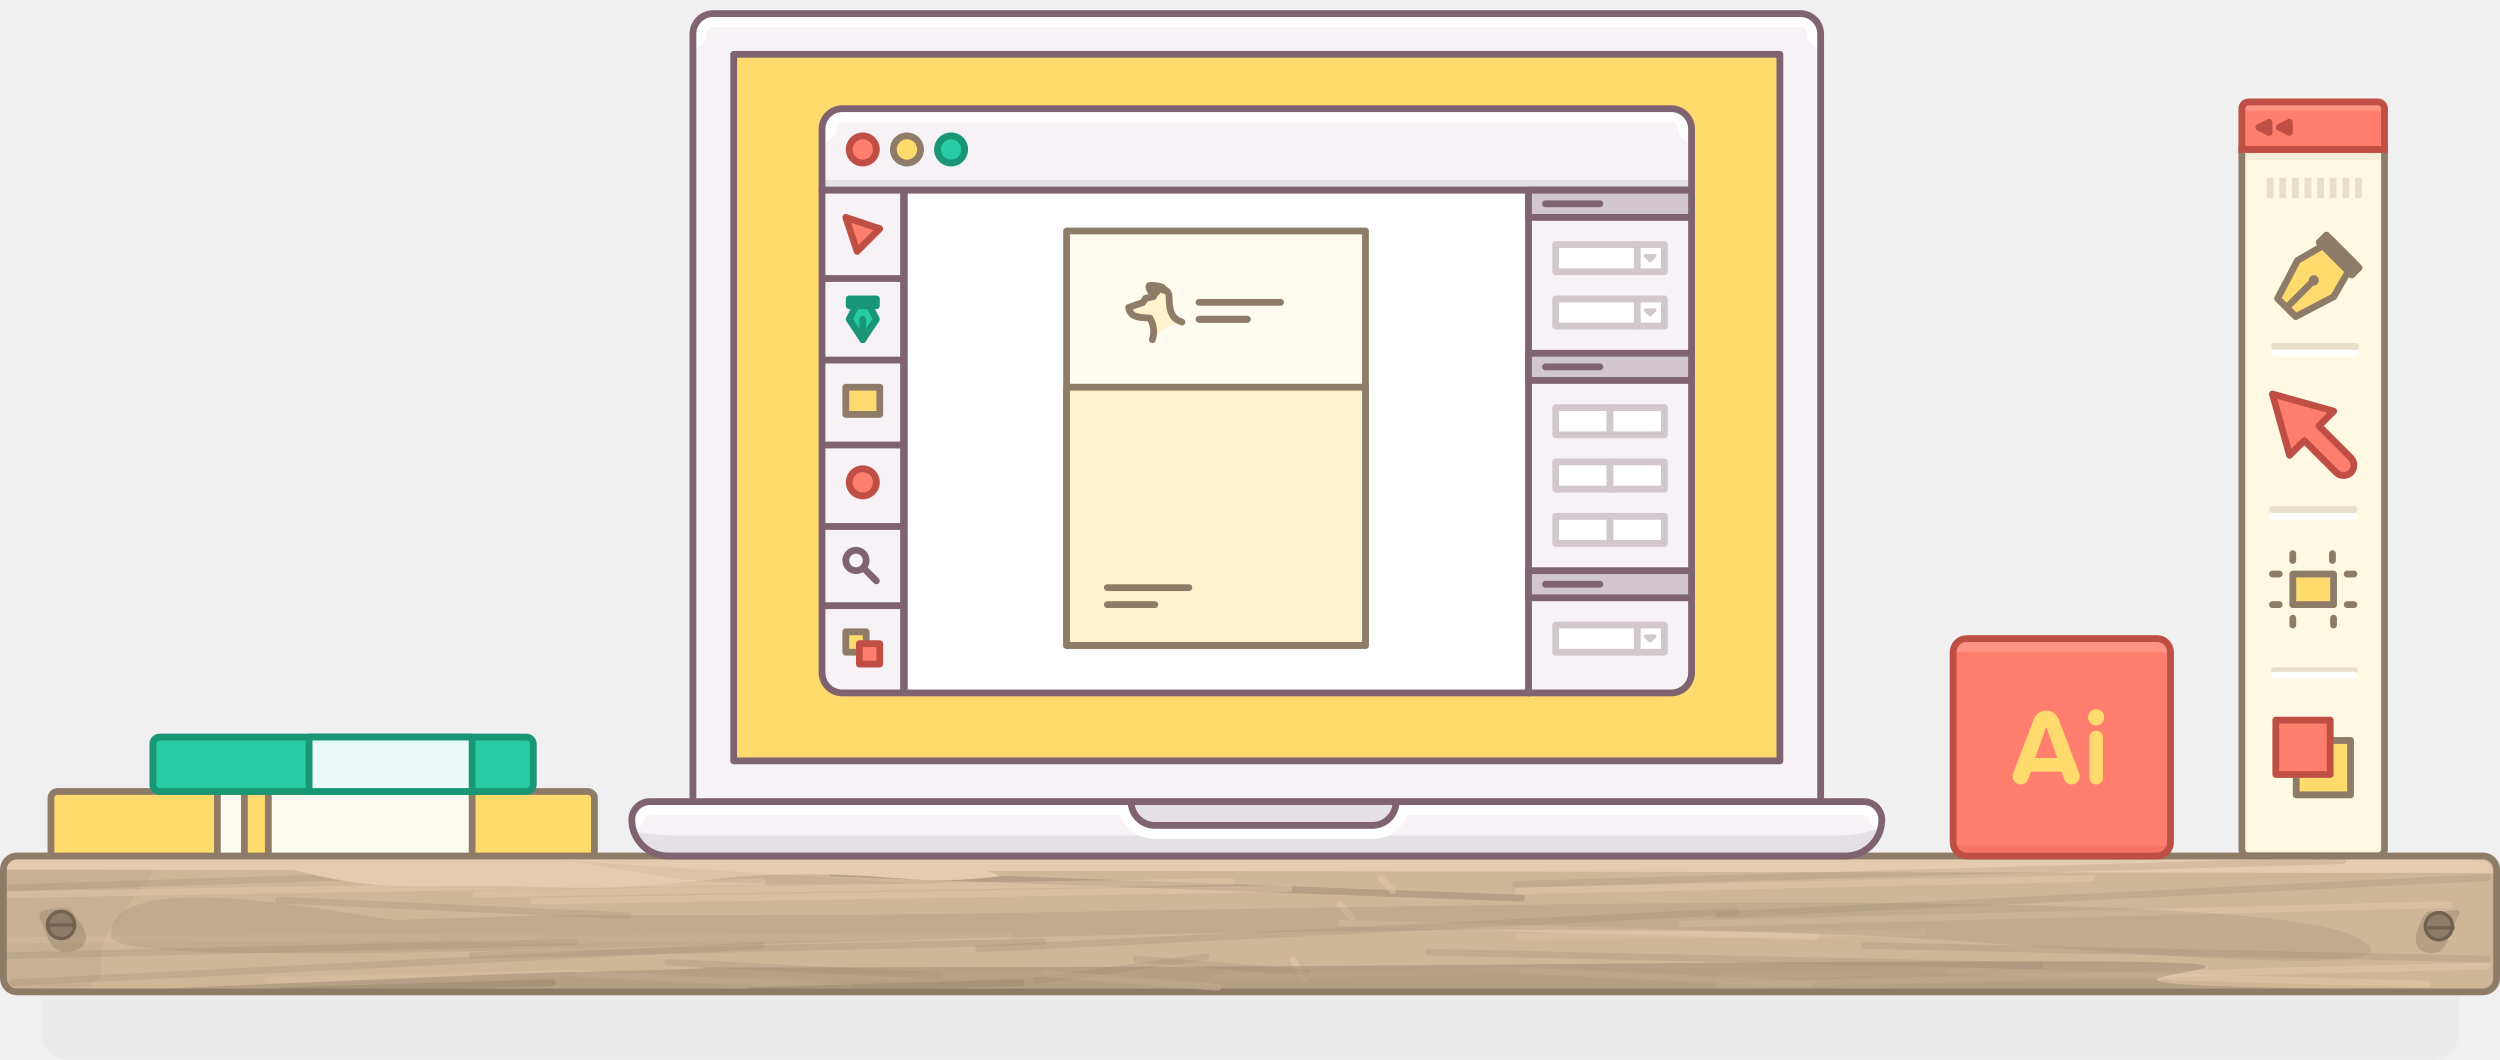
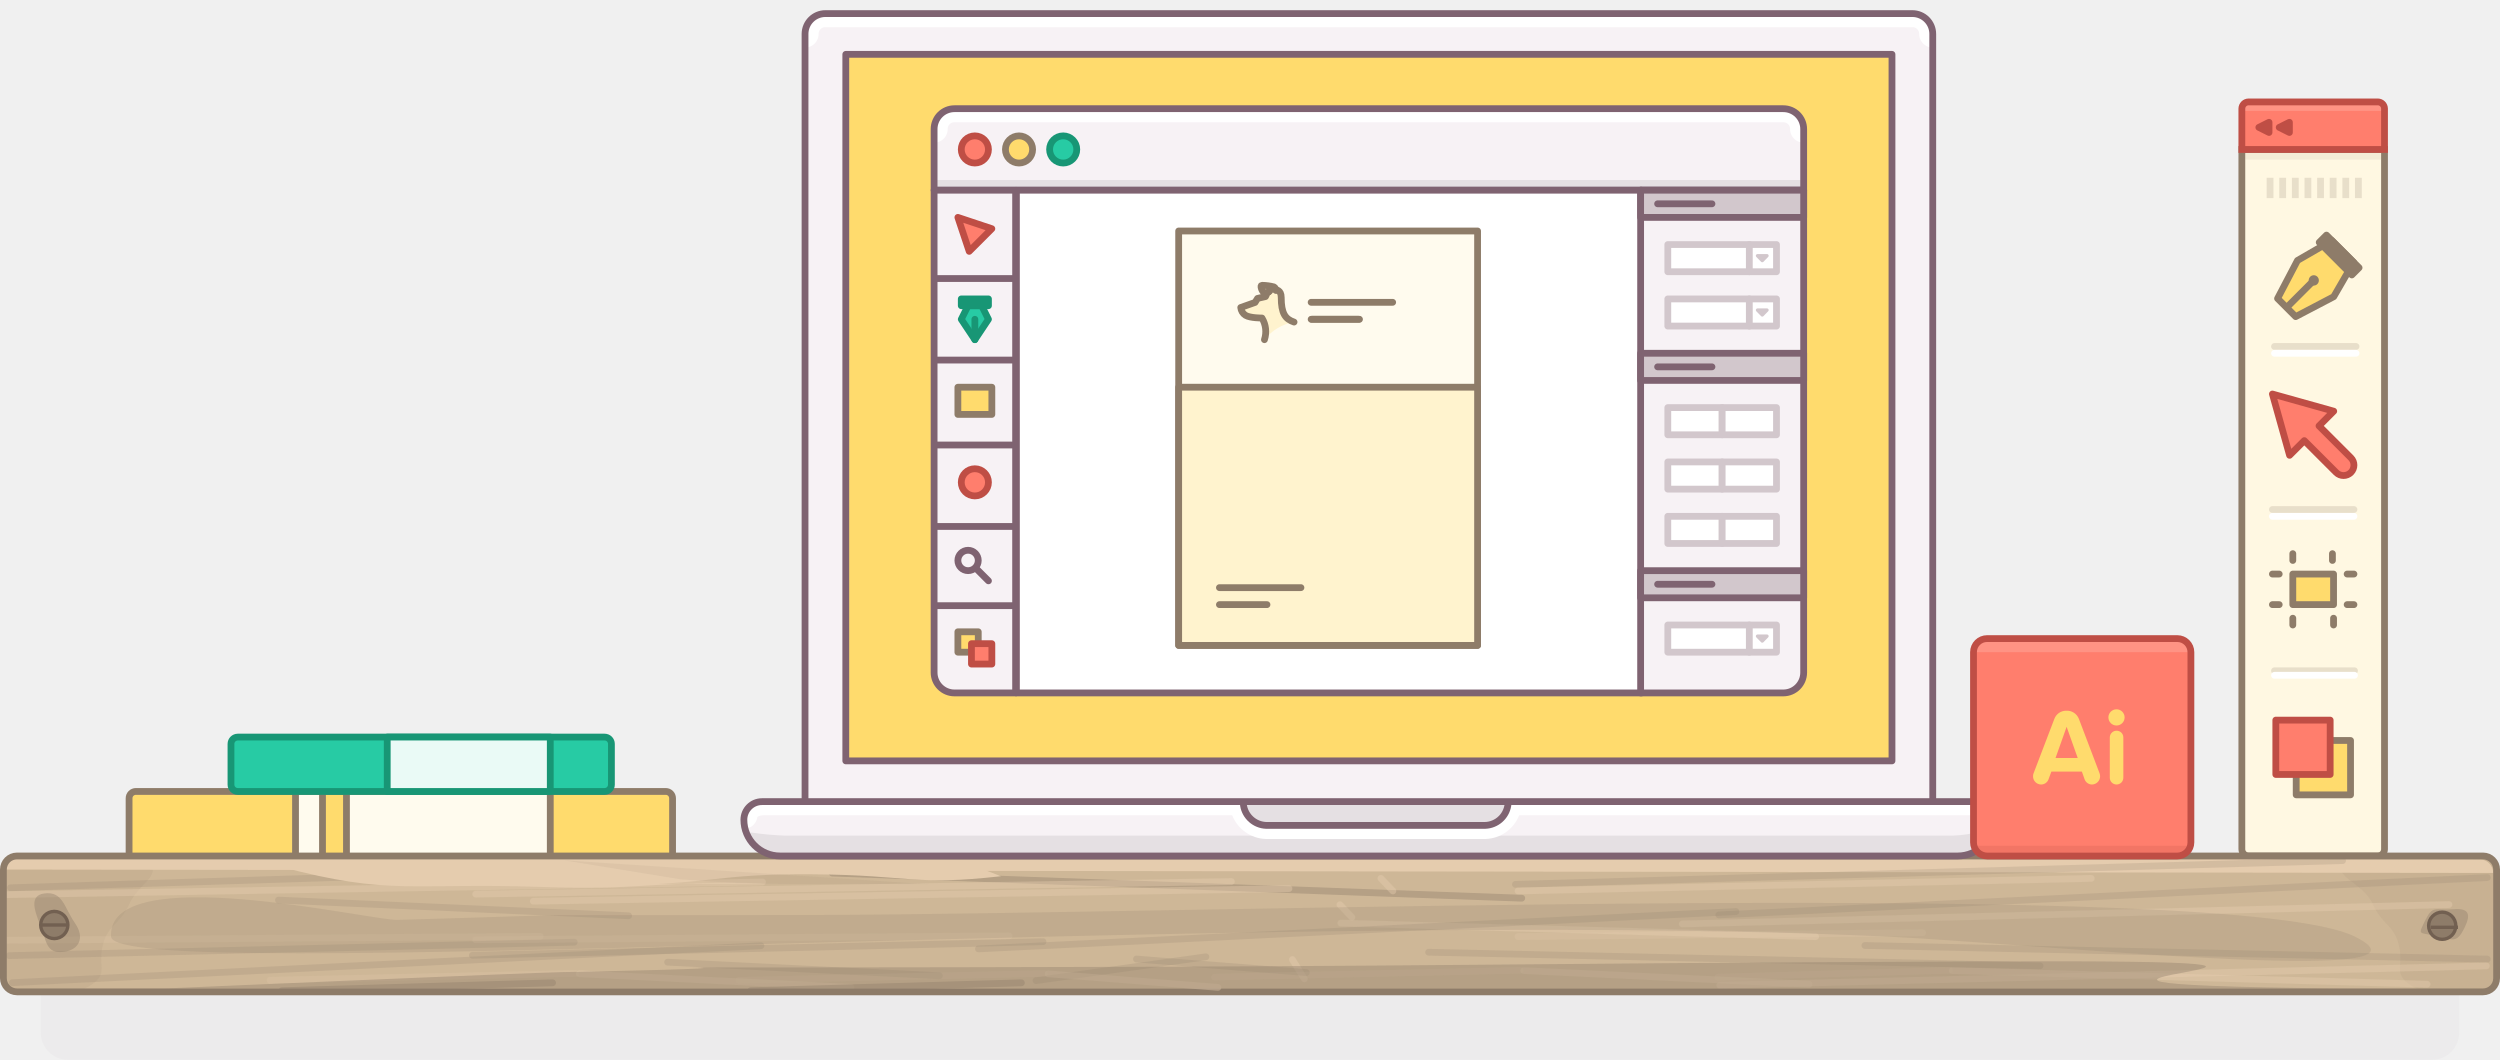
<svg xmlns="http://www.w3.org/2000/svg" width="736" height="312" viewBox="0 0 736 312">
  <defs>
    <style>
-       .a, .c, .h {
+       .a, .c, .i {
        fill: #ff7e6d;
      }

-       .a, .bf, .c, .k, .l {
+       .a, .bc, .c, .l, .m {
        stroke: #bf4e45;
      }

-       .a, .d, .f, .k, .t, .u {
+       .a, .ad, .ae, .au, .e, .g, .l {
        stroke-miterlimit: 10;
      }

-       .a, .aa, .ab, .ac, .aj, .ak, .an, .at, .au, .ax, .b, .bf, .c, .d, .f, .k, .l, .m, .n, .o, .p, .r, .w, .x, .y {
+       .a, .aj, .ak, .an, .ao, .ap, .aq, .at, .au, .b, .bc, .c, .e, .g, .l, .m, .n, .o, .p, .q, .s, .t, .u, .v, .x, .y, .z {
        stroke-width: 2px;
      }

-       .ag, .az, .b {
+       .ag, .aw, .b {
        fill: #f7f2f5;
      }

-       .aj, .ak, .an, .at, .b, .bb {
+       .aj, .ak, .an, .ap, .ay, .b {
        stroke: #7f6371;
      }

-       .aa, .ab, .ac, .ai, .aj, .ak, .am, .an, .at, .au, .av, .ax, .az, .b, .ba, .bb, .bc, .bf, .c, .l, .m, .n, .o, .p, .r, .w, .x, .y {
+       .ai, .aj, .ak, .am, .an, .ao, .ap, .aq, .ar, .at, .aw, .ax, .ay, .az, .b, .bc, .c, .m, .n, .o, .p, .q, .s, .t, .u, .v, .x, .y, .z {
        stroke-linecap: round;
        stroke-linejoin: round;
      }

      .d {
+         fill: #ecebec;
+       }
+ 
+       .e {
        fill: #fff8e2;
      }

-       .aa, .ax, .d, .f, .m, .o, .p, .r, .w {
+       .at, .au, .e, .g, .n, .p, .q, .s, .t, .x {
        stroke: #8e7c69;
      }

-       .ac, .af, .be, .e, .m {
+       .af, .bb, .f, .n, .z {
        opacity: 0.2;
      }

-       .aa, .ab, .ac, .ai, .aj, .am, .ba, .bb, .bc, .bf, .f, .k, .m, .n, .p, .u {
+       .ae, .ai, .aj, .am, .ao, .ax, .ay, .az, .bc, .g, .l, .n, .o, .q, .x, .y, .z {
        fill: none;
      }

-       .ae, .af, .g, .q, .r, .t {
+       .ab, .ad, .af, .h, .r, .s {
        fill: #8e7c69;
      }

-       .g {
+       .h {
        opacity: 0.1;
      }

-       .i {
+       .j {
        clip-path: url(#a);
      }

-       .j {
+       .k {
        fill: #ffb2a7;
      }

-       .aa, .ab, .ae, .j, .s {
+       .ab, .ac, .k, .x, .y {
        opacity: 0.4;
      }

-       .ap, .be, .l {
+       .bb, .m {
        fill: #bf4e45;
      }

-       .ai, .ba, .n {
+       .ai, .ax, .o {
        stroke: #fff;
      }

-       .ak, .ao, .o {
+       .ak, .au, .bd, .p {
        fill: #ffdb6d;
      }

-       .t, .u {
+       .t {
+         fill: #fffbee;
+       }
+ 
+       .u {
+         fill: #27cba4;
+       }
+ 
+       .ao, .u, .v {
+         stroke: #189675;
+       }
+ 
+       .v {
+         fill: #eafaf6;
+       }
+ 
+       .w {
+         fill: #ceb797;
+       }
+ 
+       .y, .z {
+         stroke: #e5ccae;
+       }
+ 
+       .aa {
+         fill: #e5ccae;
+       }
+ 
+       .ad, .ae {
        stroke: #726051;
-       }
- 
-       .v {
-         fill: #ecebec;
-       }
- 
-       .w {
-         fill: #fffbee;
-       }
- 
-       .ar, .x {
-         fill: #27cba4;
-       }
- 
-       .x, .y {
-         stroke: #189675;
-       }
- 
-       .y {
-         fill: #eafaf6;
-       }
- 
-       .z {
-         fill: #ceb797;
-       }
- 
-       .ab, .ac {
-         stroke: #e5ccae;
-       }
- 
-       .ad {
-         fill: #e5ccae;
      }

      .ah {
        clip-path: url(#b);
      }

      .ai {
        stroke-width: 8px;
      }

      .al {
        clip-path: url(#c);
      }

-       .am, .az, .bc {
+       .am, .aw, .az {
        stroke: #e5e0e3;
      }

      .am {
        stroke-width: 6px;
      }

-       .an, .au {
+       .an, .aq {
        fill: #fff;
      }

-       .aq {
-         fill: #7f6371;
-       }
- 
-       .as {
-         fill: #189675;
-       }
- 
-       .at, .av {
+       .ap, .ar {
        fill: #d2c7cc;
      }

-       .au, .av {
+       .aq, .ar {
        stroke: #d2c7cc;
      }

-       .aw, .ax {
+       .as, .at {
        fill: #fff3ce;
      }

+       .av {
+         clip-path: url(#d);
+       }
+ 
+       .aw, .az {
+         stroke-width: 12px;
+       }
+ 
+       .ax {
+         stroke-width: 22px;
+       }
+ 
      .ay {
-         clip-path: url(#d);
-       }
- 
-       .az, .bc {
-         stroke-width: 12px;
+         stroke-width: 16px;
      }

      .ba {
-         stroke-width: 22px;
-       }
- 
-       .bb {
-         stroke-width: 16px;
-       }
- 
-       .bd {
        clip-path: url(#e);
      }
    </style>
    <clipPath id="a">
      <path class="a" d="M662,30h38a2,2,0,0,1,2,2V44a0,0,0,0,1,0,0H660a0,0,0,0,1,0,0V32A2,2,0,0,1,662,30Z" />
    </clipPath>
    <clipPath id="b">
-       <rect class="b" x="204" y="4" width="332" height="240" rx="6" ry="6" />
+       <rect class="b" x="237" y="4" width="332" height="240" rx="6" ry="6" />
    </clipPath>
    <clipPath id="c">
-       <path class="b" d="M248,32H492a6,6,0,0,1,6,6V56a0,0,0,0,1,0,0H242a0,0,0,0,1,0,0V38A6,6,0,0,1,248,32Z" />
+       <path class="b" d="M281,32H525a6,6,0,0,1,6,6V56a0,0,0,0,1,0,0H275a0,0,0,0,1,0,0V38A6,6,0,0,1,281,32Z" />
    </clipPath>
    <clipPath id="d">
-       <path class="b" d="M191.333,236H548.667A5.333,5.333,0,0,1,554,241.333v0A10.667,10.667,0,0,1,543.333,252H196.667A10.667,10.667,0,0,1,186,241.333v0A5.333,5.333,0,0,1,191.333,236Z" />
+       <path class="b" d="M224.333,236H581.667A5.333,5.333,0,0,1,587,241.333v0A10.667,10.667,0,0,1,576.333,252H229.667A10.667,10.667,0,0,1,219,241.333v0A5.333,5.333,0,0,1,224.333,236Z" />
    </clipPath>
    <clipPath id="e">
-       <rect class="c" x="575" y="188" width="64" height="64" rx="4" ry="4" />
+       <rect class="c" x="581" y="188" width="64" height="64" rx="4" ry="4" />
    </clipPath>
  </defs>
  <g>
-     <path class="d" d="M660,44h42a0,0,0,0,1,0,0V250a2,2,0,0,1-2,2H662a2,2,0,0,1-2-2V44A0,0,0,0,1,660,44Z" />
-     <g class="e">
-       <line class="f" x1="668.308" y1="52.333" x2="668.308" y2="58.333" />
-       <line class="f" x1="672.022" y1="52.333" x2="672.022" y2="58.333" />
-       <line class="f" x1="675.736" y1="52.333" x2="675.736" y2="58.333" />
-       <line class="f" x1="679.451" y1="52.333" x2="679.451" y2="58.333" />
-       <line class="f" x1="683.165" y1="52.333" x2="683.165" y2="58.333" />
-       <line class="f" x1="686.879" y1="52.333" x2="686.879" y2="58.333" />
-       <line class="f" x1="690.593" y1="52.333" x2="690.593" y2="58.333" />
-       <line class="f" x1="694.308" y1="52.333" x2="694.308" y2="58.333" />
-     </g>
-     <rect class="g" x="661" y="45" width="40" height="2" />
+     <path class="d" d="M12,264H724a0,0,0,0,1,0,0v40a8,8,0,0,1-8,8H20a8,8,0,0,1-8-8V264A0,0,0,0,1,12,264Z" />
    <g>
-       <g>
-         <path class="h" d="M662,30h38a2,2,0,0,1,2,2V44a0,0,0,0,1,0,0H660a0,0,0,0,1,0,0V32A2,2,0,0,1,662,30Z" />
-         <g class="i">
-           <path class="j" d="M662.454,30h37.192a2,2,0,0,1,2,2v.667a0,0,0,0,1,0,0H660.454a0,0,0,0,1,0,0V32A2,2,0,0,1,662.454,30Z" />
+       <path class="e" d="M660,44h42a0,0,0,0,1,0,0V250a2,2,0,0,1-2,2H662a2,2,0,0,1-2-2V44A0,0,0,0,1,660,44Z" />
+       <g class="f">
+         <line class="g" x1="668.308" y1="52.333" x2="668.308" y2="58.333" />
+         <line class="g" x1="672.022" y1="52.333" x2="672.022" y2="58.333" />
+         <line class="g" x1="675.736" y1="52.333" x2="675.736" y2="58.333" />
+         <line class="g" x1="679.451" y1="52.333" x2="679.451" y2="58.333" />
+         <line class="g" x1="683.165" y1="52.333" x2="683.165" y2="58.333" />
+         <line class="g" x1="686.879" y1="52.333" x2="686.879" y2="58.333" />
+         <line class="g" x1="690.593" y1="52.333" x2="690.593" y2="58.333" />
+         <line class="g" x1="694.308" y1="52.333" x2="694.308" y2="58.333" />
+       </g>
+       <rect class="h" x="661" y="45" width="40" height="2" />
+       <g>
+         <g>
+           <path class="i" d="M662,30h38a2,2,0,0,1,2,2V44a0,0,0,0,1,0,0H660a0,0,0,0,1,0,0V32A2,2,0,0,1,662,30Z" />
+           <g class="j">
+             <path class="k" d="M662.454,30h37.192a2,2,0,0,1,2,2v.667a0,0,0,0,1,0,0H660.454a0,0,0,0,1,0,0V32A2,2,0,0,1,662.454,30Z" />
+           </g>
+           <path class="l" d="M662,30h38a2,2,0,0,1,2,2V44a0,0,0,0,1,0,0H660a0,0,0,0,1,0,0V32A2,2,0,0,1,662,30Z" />
        </g>
-         <path class="k" d="M662,30h38a2,2,0,0,1,2,2V44a0,0,0,0,1,0,0H660a0,0,0,0,1,0,0V32A2,2,0,0,1,662,30Z" />
-       </g>
-       <polygon class="l" points="665 37.5 668 36 668 39 665 37.5" />
-       <polygon class="l" points="671 37.5 674 36 674 39 671 37.5" />
+         <polygon class="m" points="665 37.5 668 36 668 39 665 37.5" />
+         <polygon class="m" points="671 37.5 674 36 674 39 671 37.5" />
+       </g>
+       <g>
+         <line class="n" x1="669.615" y1="102" x2="693.615" y2="102" />
+         <line class="o" x1="669.615" y1="104" x2="693.615" y2="104" />
+       </g>
+       <g>
+         <line class="n" x1="669" y1="150" x2="693" y2="150" />
+         <line class="o" x1="669" y1="152" x2="693" y2="152" />
+       </g>
+       <g>
+         <line class="n" x1="669.615" y1="197.474" x2="693.154" y2="197.474" />
+         <line class="o" x1="669.615" y1="198.807" x2="693.154" y2="198.807" />
+       </g>
+       <g>
+         <path class="p" d="M676,218v16h16V218Z" />
+         <rect class="c" x="670" y="212" width="16" height="16" />
+       </g>
+       <path class="c" d="M692.103,134.771l-9.386-9.386,4.332-4.332L669,116l5.054,18.049,4.332-4.332,9.386,9.386a3.063,3.063,0,0,0,4.332,0h0A3.063,3.063,0,0,0,692.103,134.771Z" />
+       <g>
+         <path class="p" d="M675,169v9h12v-9Z" />
+         <line class="q" x1="671" y1="169" x2="669" y2="169" />
+         <line class="q" x1="693" y1="169" x2="691" y2="169" />
+         <line class="q" x1="671" y1="178" x2="669" y2="178" />
+         <line class="q" x1="693" y1="178" x2="691" y2="178" />
+         <line class="q" x1="675" y1="182" x2="675" y2="184" />
+         <line class="q" x1="675" y1="163" x2="675" y2="165" />
+         <line class="q" x1="687" y1="182" x2="687" y2="184" />
+         <line class="q" x1="686.667" y1="163" x2="686.667" y2="165" />
+       </g>
+       <g>
+         <polygon class="p" points="670.512 87.882 675.845 93.215 687.045 87.348 692.912 77.215 686.512 70.815 676.379 76.682 670.512 87.882" />
+         <path class="r" d="M680.122,81.471a1.474,1.474,0,0,1,2.113,0,1.544,1.544,0,0,1,0,2.154,1.474,1.474,0,0,1-2.113,0A1.544,1.544,0,0,1,680.122,81.471Z" />
+         <line class="g" x1="672.645" y1="91.082" x2="681.179" y2="82.548" />
+         <rect class="s" x="681.857" y="73.573" width="13.576" height="3.017" transform="translate(254.7902 -464.9548) rotate(45)" />
+       </g>
    </g>
    <g>
-       <line class="m" x1="669.615" y1="102" x2="693.615" y2="102" />
-       <line class="n" x1="669.615" y1="104" x2="693.615" y2="104" />
+       <g>
+         <rect class="p" x="38" y="233" width="160" height="20" rx="2" ry="2" />
+         <rect class="t" x="102" y="233" width="60" height="20" />
+         <rect class="t" x="87" y="233" width="7.942" height="20" />
+       </g>
+       <g>
+         <rect class="u" x="68" y="217" width="112" height="16" rx="2" ry="2" />
+         <rect class="v" x="114" y="217" width="48" height="16" />
+       </g>
    </g>
    <g>
-       <line class="m" x1="669" y1="150" x2="693" y2="150" />
-       <line class="n" x1="669" y1="152" x2="693" y2="152" />
+       <rect class="w" x="1" y="252" width="734" height="40" rx="4" ry="4" />
+       <line class="n" x1="3.097" y1="261.363" x2="222.019" y2="254.429" />
+       <line class="n" x1="2.726" y1="281.341" x2="169.049" y2="277.381" />
+       <line class="n" x1="3.644" y1="289.299" x2="224.019" y2="278.429" />
+       <line class="n" x1="506.019" y1="269.354" x2="732.253" y2="258.354" />
+       <line class="x" x1="245.002" y1="257.026" x2="448.002" y2="264.426" />
+       <line class="y" x1="170.543" y1="286.683" x2="250.543" y2="290.683" />
+       <line class="n" x1="549.019" y1="278.354" x2="732.253" y2="282.354" />
+       <line class="n" x1="196.548" y1="283.263" x2="276.548" y2="287.263" />
+       <line class="n" x1="305.019" y1="288.683" x2="355.019" y2="281.683" />
+       <line class="n" x1="81.989" y1="264.989" x2="185.065" y2="269.604" />
+       <path class="h" d="M712.892,291.791c-9.297-4.404-5.214-6.203-6.533-12.845-1.349-6.794-4.954-6.3-7.902-12.933-2.948-6.631-13.774-8.136-7.569-14.013h40.176A3.968,3.968,0,0,1,735,256v31.868a3.964,3.964,0,0,1-3.86,3.999C724.998,291.977,713.614,292.133,712.892,291.791Z" />
+       <path class="h" d="M23.47,291.791c9.449-4.404,5.299-6.203,6.639-12.845,1.371-6.794,5.035-6.3,8.031-12.933,2.996-6.631,10.765-8.136,4.459-14.013H5a4,4,0,0,0-4,4v31.868A3.994,3.994,0,0,0,4.923,291.867C11.165,291.977,22.735,292.133,23.47,291.791Z" />
+       <line class="z" x1="79.509" y1="288.596" x2="169.509" y2="286.596" />
+       <line class="y" x1="2.022" y1="263.375" x2="224.492" y2="259.667" />
+       <line class="y" x1="157.008" y1="265.309" x2="379.477" y2="261.602" />
+       <line class="y" x1="398" y1="270.053" x2="394.469" y2="266.345" />
+       <line class="y" x1="384.007" y1="288.188" x2="380.476" y2="282.48" />
+       <path class="y" d="M576.425,254.244" />
+       <path class="y" d="M390.987,259.002" />
+       <line class="y" x1="506.284" y1="290.062" x2="731.987" y2="284.354" />
+       <line class="y" x1="495.265" y1="272.007" x2="720.968" y2="266.299" />
+       <line class="z" x1="1.979" y1="276.81" x2="159.055" y2="275.668" />
+       <path class="aa" d="M1,256H1a3.996,3.996,0,0,1,4-3.996L730.005,253A3.997,3.997,0,0,1,734,257Z" />
+       <path class="aa" d="M79.352,254.227c.921.285,2.069.611,3.463.981,32.18,8.544,38.212,4.631,76.041,5.889,29.921.995,30.46-1.411,60.467-1.161s-69.993.232-39.986.482c30.002.25,30.165-3.274,60.167-3.024,28.964.241,29.21,3.461,55.182.568l-9.413-3.597Z" />
+       <path class="q" d="M5,252H731a4,4,0,0,1,4,4v31.997A4.003,4.003,0,0,1,730.997,292H5.003A4.003,4.003,0,0,1,1,287.997V256a4,4,0,0,1,4-4Z" />
+       <line class="x" x1="82.998" y1="291.675" x2="162.664" y2="289.342" />
+       <line class="n" x1="139.07" y1="281.236" x2="307.07" y2="277.236" />
+       <line class="y" x1="308.565" y1="286.683" x2="358.565" y2="290.683" />
+       <line class="n" x1="334.569" y1="282.334" x2="384.569" y2="286.334" />
+       <line class="z" x1="217.53" y1="288.596" x2="307.53" y2="286.596" />
+       <line class="y" x1="140.043" y1="263.229" x2="362.513" y2="259.522" />
+       <line class="z" x1="140" y1="276.665" x2="297.076" y2="275.523" />
+       <line class="x" x1="221.019" y1="291.675" x2="300.685" y2="289.342" />
+       <line class="y" x1="448.584" y1="285.754" x2="532.584" y2="289.754" />
+       <line class="z" x1="357.549" y1="287.667" x2="447.549" y2="285.667" />
+       <line class="y" x1="410.062" y1="262.301" x2="406.532" y2="258.593" />
+       <line class="n" x1="446.146" y1="260.354" x2="689.654" y2="253.354" />
+       <line class="y" x1="574.746" y1="285.754" x2="714.526" y2="289.754" />
+       <line class="y" x1="394.746" y1="271.754" x2="534.526" y2="275.754" />
+       <path class="n" d="M734.253,286.334" />
+       <path class="n" d="M594.473,282.334" />
+       <line class="z" x1="505.688" y1="287.667" x2="573.961" y2="285.667" />
+       <line class="y" x1="446.907" y1="262.301" x2="615.67" y2="258.593" />
+       <line class="z" x1="446.874" y1="275.736" x2="566.031" y2="274.594" />
+       <path class="h" d="M166.023,253.283l34.183,5.568c24.993,2.064,35.206,1.157,72.902,1.45" />
+       <path class="ab" d="M165.704,286.185c102.722-2.025-38.461-1.136,116.476-1.423,158.484-.294,146.971-1.079,301.68-1.721,154.687-.642-31.957,6.608,105.14,7.96H48.684S154.734,286.401,165.704,286.185Z" />
+       <g class="ac">
+         <path class="r" d="M18.901,280.202c-5.534.754-5.115-3.172-7.229-8.341-1.637-4.004-2.962-8.239,1.324-8.823,5.534-.754,5.851,4.095,9.043,8.678C25.133,276.158,23.187,279.618,18.901,280.202Z" />
+       </g>
+       <circle class="ad" cx="15.987" cy="272.317" r="4" />
+       <line class="ae" x1="11.987" y1="272.317" x2="19.987" y2="272.317" />
+       <g class="ac">
+         <path class="r" d="M725.584,273.068c-2.468,5.078-3.587,3.44-9.121,2.321-4.286-.867-4.569-.14-2.657-4.074,2.468-5.078,2.879-3.169,8.505-3.642C726.851,267.292,727.495,269.135,725.584,273.068Z" />
+       </g>
+       <circle class="ad" cx="718.987" cy="272.538" r="4" />
+       <line class="ae" x1="715.619" y1="273" x2="723.619" y2="273" />
+       <line class="n" x1="288.059" y1="279.354" x2="511.059" y2="268.354" />
+       <line class="n" x1="420.588" y1="280.334" x2="600.588" y2="284.334" />
+       <path class="af" d="M116.966,270.808c73.985-2.064,12.085-1.157,123.677-1.45,114.147-.299,417.355-11.059,452.6,6.358,30.606,15.125-94.834,1.977-138.077,0-188.037-8.597-521.825,14.583-522.483,0C31.65,252.84,109.064,271.028,116.966,270.808Z" />
    </g>
    <g>
-       <line class="m" x1="669.615" y1="197.474" x2="693.154" y2="197.474" />
-       <line class="n" x1="669.615" y1="198.807" x2="693.154" y2="198.807" />
+       <g>
+         <g>
+           <rect class="ag" x="237" y="4" width="332" height="240" rx="6" ry="6" />
+           <g class="ah">
+             <path class="ai" d="M237,10a5.954,5.954,0,0,1,5.906-6h320.188A5.954,5.954,0,0,1,569,10" />
+           </g>
+           <rect class="aj" x="237" y="4" width="332" height="240" rx="6" ry="6" />
+         </g>
+         <g>
+           <rect class="ak" x="249" y="16" width="308" height="208" />
+           <g>
+             <g>
+               <path class="ag" d="M281,32H525a6,6,0,0,1,6,6V56a0,0,0,0,1,0,0H275a0,0,0,0,1,0,0V38A6,6,0,0,1,281,32Z" />
+               <g class="al">
+                 <path class="ai" d="M275,38a5.94,5.94,0,0,1,5.878-6h244.245A5.94,5.94,0,0,1,531,38" />
+                 <line class="am" x1="531" y1="56" x2="275" y2="56" />
+               </g>
+               <path class="aj" d="M281,32H525a6,6,0,0,1,6,6V56a0,0,0,0,1,0,0H275a0,0,0,0,1,0,0V38A6,6,0,0,1,281,32Z" />
+             </g>
+             <rect class="an" x="299.231" y="56" width="184" height="148" />
+             <path class="b" d="M275,56h24a0,0,0,0,1,0,0V204a0,0,0,0,1,0,0H281a6,6,0,0,1-6-6V56A0,0,0,0,1,275,56Z" />
+             <path class="b" d="M483,56h48a0,0,0,0,1,0,0V198a6,6,0,0,1-6,6H483a0,0,0,0,1,0,0V56A0,0,0,0,1,483,56Z" />
+             <g>
+               <g>
+                 <rect class="p" x="282" y="186" width="6" height="6" />
+                 <rect class="c" x="286" y="189.5" width="6" height="6" />
+               </g>
+               <g>
+                 <line class="aj" x1="291" y1="171" x2="285" y2="165" />
+                 <circle class="b" cx="285" cy="165" r="3" />
+               </g>
+               <polygon class="c" points="292 67.333 282 64 285.333 74 288.667 70.667 292 67.333" />
+               <rect class="p" x="282" y="114" width="10" height="8" />
+               <circle class="c" cx="287" cy="142" r="4" />
+               <line class="aj" x1="275.75" y1="82" x2="298.308" y2="82" />
+               <line class="aj" x1="275.75" y1="106" x2="298.308" y2="106" />
+               <line class="aj" x1="275.75" y1="131" x2="298.308" y2="131" />
+               <line class="aj" x1="275.75" y1="155" x2="298.308" y2="155" />
+               <line class="aj" x1="275.75" y1="178.308" x2="298.308" y2="178.308" />
+               <g>
+                 <g>
+                   <polygon class="u" points="285 90 289 90 291 94 287 100 283 94 285 90" />
+                   <rect class="u" x="283" y="88" width="8" height="2" />
+                 </g>
+                 <line class="ao" x1="287" y1="100" x2="287" y2="94" />
+               </g>
+             </g>
+             <g>
+               <rect class="ap" x="483" y="56" width="48" height="8" />
+               <line class="aj" x1="488" y1="60" x2="504" y2="60" />
+             </g>
+             <g>
+               <rect class="ap" x="483" y="104" width="48" height="8" />
+               <line class="aj" x1="488" y1="108" x2="504" y2="108" />
+             </g>
+             <g>
+               <rect class="ap" x="483" y="168" width="48" height="8" />
+               <line class="aj" x1="488" y1="172" x2="504" y2="172" />
+             </g>
+             <rect class="aq" x="491" y="120" width="16" height="8" />
+             <rect class="aq" x="507" y="120" width="16" height="8" />
+             <rect class="aq" x="491" y="136" width="16" height="8" />
+             <rect class="aq" x="507" y="136" width="16" height="8" />
+             <rect class="aq" x="491" y="152" width="16" height="8" />
+             <rect class="aq" x="507" y="152" width="16" height="8" />
+             <g>
+               <rect class="aq" x="491" y="72" width="32" height="8" />
+               <line class="aq" x1="515" y1="72" x2="515" y2="80" />
+               <polygon class="ar" points="520.195 75.293 518.808 76.707 517.421 75.293 520.195 75.293" />
+             </g>
+             <g>
+               <rect class="aq" x="491" y="88" width="32" height="8" />
+               <line class="aq" x1="515" y1="88" x2="515" y2="96" />
+               <polygon class="ar" points="520.195 91.293 518.808 92.707 517.421 91.293 520.195 91.293" />
+             </g>
+             <g>
+               <rect class="aq" x="491" y="184" width="32" height="8" />
+               <line class="aq" x1="515" y1="184" x2="515" y2="192" />
+               <polygon class="ar" points="520.195 187.293 518.808 188.707 517.421 187.293 520.195 187.293" />
+             </g>
+             <g>
+               <rect class="t" x="347" y="68" width="88" height="122" />
+               <g>
+                 <path class="as" d="M380.969,94.815c-2.591-.877-3.778-2.543-3.778-7.259,0-2.279-1.598-2.222-1.598-2.222l-.004.001a1.115,1.115,0,0,0-.531-.862A14.267,14.267,0,0,0,371.578,84c-.412,0-.4.351-.221.946.095.313.406,1.276,1.184,1.276.594.419,0,1.098,0,1.098l-2.325.531-.726,1.185-4.214,1.49a3.034,3.034,0,0,0,1.407,2.302c1.355.825,4.84.801,4.84.801a7.667,7.667,0,0,1,.727,6.37A14.199,14.199,0,0,1,380.969,94.815Z" />
+                 <g>
+                   <path class="t" d="M380.969,94.815c-2.591-.877-3.778-2.543-3.778-7.259,0-2.279-1.598-2.222-1.598-2.222" />
+                   <path class="q" d="M373.432,85.987a1.774,1.774,0,0,0,.522-.487" />
+                   <path class="q" d="M375.625,85.5c-.084-.498-.245-.893-.568-1.027A14.266,14.266,0,0,0,371.578,84c-.412,0-.4.351-.221.946.095.313.406,1.276,1.184,1.276a1.701,1.701,0,0,0,.891-.236" />
+                   <path class="q" d="M372.251,100a7.668,7.668,0,0,0-.727-6.37s-3.485.024-4.84-.801a3.035,3.035,0,0,1-1.408-2.302L369.49,89.037l.727-1.185,2.325-.531s.594-.68 0-1.098" />
+                 </g>
+               </g>
+               <line class="q" x1="386" y1="89" x2="410" y2="89" />
+               <line class="q" x1="386.231" y1="94" x2="400.231" y2="94" />
+               <rect class="at" x="347" y="114" width="88" height="76" />
+               <g>
+                 <line class="q" x1="359" y1="173" x2="383" y2="173" />
+                 <line class="q" x1="359" y1="178" x2="373" y2="178" />
+               </g>
+               <line class="q" x1="386" y1="94" x2="400" y2="94" />
+             </g>
+             <g>
+               <circle class="c" cx="287" cy="44" r="4" />
+               <circle class="au" cx="300" cy="44" r="4" />
+               <circle class="u" cx="313" cy="44" r="4" />
+             </g>
+           </g>
+         </g>
+       </g>
+       <g>
+         <path class="ag" d="M224.333,236H581.667A5.333,5.333,0,0,1,587,241.333v0A10.667,10.667,0,0,1,576.333,252H229.667A10.667,10.667,0,0,1,219,241.333v0A5.333,5.333,0,0,1,224.333,236Z" />
+         <g class="av">
+           <path class="aw" d="M585.278,250.371A40.309,40.309,0,0,1,575.143,252H230.857A90.589,90.589,0,0,1,220.7,251.086" />
+           <path class="ai" d="M219,240c0-2.209,2.667-4,5.956-4H581.044C584.333,236,587,237.791,587,240" />
+           <line class="ax" x1="373" y1="236" x2="437" y2="236" />
+           <line class="ay" x1="373" y1="236" x2="437" y2="236" />
+           <line class="az" x1="373" y1="236" x2="437" y2="236" />
+         </g>
+         <path class="aj" d="M224.333,236H581.667A5.333,5.333,0,0,1,587,241.333v0A10.667,10.667,0,0,1,576.333,252H229.667A10.667,10.667,0,0,1,219,241.333v0A5.333,5.333,0,0,1,224.333,236Z" />
+       </g>
    </g>
    <g>
-       <path class="o" d="M676,218v16h16V218Z" />
-       <rect class="c" x="670" y="212" width="16" height="16" />
-     </g>
-     <path class="c" d="M692.103,134.771l-9.386-9.386,4.332-4.332L669,116l5.054,18.049,4.332-4.332,9.386,9.386a3.063,3.063,0,0,0,4.332,0h0A3.063,3.063,0,0,0,692.103,134.771Z" />
-     <g>
-       <path class="o" d="M675,169v9h12v-9Z" />
-       <line class="p" x1="671" y1="169" x2="669" y2="169" />
-       <line class="p" x1="693" y1="169" x2="691" y2="169" />
-       <line class="p" x1="671" y1="178" x2="669" y2="178" />
-       <line class="p" x1="693" y1="178" x2="691" y2="178" />
-       <line class="p" x1="675" y1="182" x2="675" y2="184" />
-       <line class="p" x1="675" y1="163" x2="675" y2="165" />
-       <line class="p" x1="687" y1="182" x2="687" y2="184" />
-       <line class="p" x1="686.667" y1="163" x2="686.667" y2="165" />
-     </g>
-     <g>
-       <polygon class="o" points="670.512 87.882 675.845 93.215 687.045 87.348 692.912 77.215 686.512 70.815 676.379 76.682 670.512 87.882" />
-       <path class="q" d="M680.122,81.471a1.474,1.474,0,0,1,2.113,0,1.544,1.544,0,0,1,0,2.154,1.474,1.474,0,0,1-2.113,0A1.544,1.544,0,0,1,680.122,81.471Z" />
-       <line class="f" x1="672.645" y1="91.082" x2="681.179" y2="82.548" />
-       <rect class="r" x="681.857" y="73.573" width="13.576" height="3.017" transform="translate(254.7902 -464.9548) rotate(45)" />
-     </g>
-     <path class="g" d="M712.892,291.791c-9.297-4.404-5.214-6.203-6.533-12.845-1.349-6.794-4.954-6.3-7.902-12.933-2.948-6.631-13.774-8.136-7.569-14.013h40.176A3.968,3.968,0,0,1,735,256v31.868a3.964,3.964,0,0,1-3.86,3.999C724.998,291.977,713.614,292.133,712.892,291.791Z" />
-     <path class="m" d="M734.253,286.334" />
-     <g class="s">
-       <path class="q" d="M18.615,278.106c-5.534.754-8.938.605-11.052-4.565-1.637-4.004,1.39-8.131,5.677-8.715,5.534-.754,5.778,2.25,9.251,6.624C25.298,274.988,22.901,277.522,18.615,278.106Z" />
-     </g>
-     <circle class="t" cx="15.987" cy="272.317" r="4" />
-     <line class="u" x1="11.987" y1="272.317" x2="19.987" y2="272.317" />
-     <g class="s">
-       <path class="q" d="M726.45,273.489c-2.468,5.078-4.72,4.341-10.254,3.221-4.286-.867-6.544-2.551-4.632-6.484,2.468-5.078,4.802-6.704,10.44-7.008C726.954,262.951,728.361,269.556,726.45,273.489Z" />
-     </g>
-     <circle class="t" cx="718.987" cy="272.538" r="4" />
-     <line class="u" x1="715.619" y1="273" x2="723.619" y2="273" />
-     <g>
-       <path class="v" d="M12,264H724a0,0,0,0,1,0,0v40a8,8,0,0,1-8,8H20a8,8,0,0,1-8-8V264A0,0,0,0,1,12,264Z" />
-       <g>
-         <rect class="o" x="15" y="233" width="160" height="20" rx="2" ry="2" />
-         <rect class="w" x="79" y="233" width="60" height="20" />
-         <rect class="w" x="64" y="233" width="7.942" height="20" />
-       </g>
-       <g>
-         <rect class="x" x="45" y="217" width="112" height="16" rx="2" ry="2" />
-         <rect class="y" x="91" y="217" width="48" height="16" />
-       </g>
-       <rect class="z" x="1" y="252" width="734" height="40" rx="4" ry="4" />
-       <line class="m" x1="3.097" y1="261.363" x2="222.019" y2="254.429" />
-       <line class="m" x1="2.726" y1="281.341" x2="169.049" y2="277.381" />
-       <line class="m" x1="3.644" y1="289.299" x2="224.019" y2="278.429" />
-       <line class="m" x1="506.019" y1="269.354" x2="732.253" y2="258.354" />
-       <line class="aa" x1="245.002" y1="257.026" x2="448.002" y2="264.426" />
-       <line class="ab" x1="170.543" y1="286.683" x2="250.543" y2="290.683" />
-       <line class="m" x1="549.019" y1="278.354" x2="732.253" y2="282.354" />
-       <line class="m" x1="196.548" y1="283.263" x2="276.548" y2="287.263" />
-       <line class="m" x1="305.019" y1="288.683" x2="355.019" y2="281.683" />
-       <line class="m" x1="81.989" y1="264.989" x2="185.065" y2="269.604" />
-       <path class="g" d="M23.47,291.791c9.449-4.404,5.299-6.203,6.639-12.845,1.371-6.794,5.035-6.3,8.031-12.933,2.996-6.631,10.765-8.136,4.459-14.013H5a4,4,0,0,0-4,4v31.868A3.994,3.994,0,0,0,4.923,291.867C11.165,291.977,22.735,292.133,23.47,291.791Z" />
-       <line class="ac" x1="79.509" y1="288.596" x2="169.509" y2="286.596" />
-       <line class="ab" x1="2.022" y1="263.375" x2="224.492" y2="259.667" />
-       <line class="ab" x1="157.008" y1="265.309" x2="379.477" y2="261.602" />
-       <line class="ab" x1="398" y1="270.053" x2="394.469" y2="266.345" />
-       <line class="ab" x1="384.007" y1="288.188" x2="380.476" y2="282.48" />
-       <path class="ab" d="M576.425,254.244" />
-       <path class="ab" d="M390.987,259.002" />
-       <line class="ab" x1="506.284" y1="290.062" x2="731.987" y2="284.354" />
-       <line class="ab" x1="495.265" y1="272.007" x2="720.968" y2="266.299" />
-       <line class="ac" x1="1.979" y1="276.81" x2="159.055" y2="275.668" />
-       <path class="ad" d="M1,256H1a3.996,3.996,0,0,1,4-3.996L730.005,253A3.997,3.997,0,0,1,734,257Z" />
-       <path class="ad" d="M79.352,254.227c.921.285,2.069.611,3.463.981,32.18,8.544,38.212,4.631,76.041,5.889,29.921.995,30.46-1.411,60.467-1.161s-69.993.232-39.986.482c30.002.25,30.165-3.274,60.167-3.024,28.964.241,29.21,3.461,55.182.568l-9.413-3.597Z" />
-       <path class="p" d="M5,252H730.997A4.003,4.003,0,0,1,735,256.003V288a4,4,0,0,1-4,4H5.003A4.003,4.003,0,0,1,1,287.997V256A4,4,0,0,1,5,252Z" />
-       <line class="aa" x1="82.998" y1="291.675" x2="162.664" y2="289.342" />
-       <line class="m" x1="139.07" y1="281.236" x2="307.07" y2="277.236" />
-       <line class="ab" x1="308.565" y1="286.683" x2="358.565" y2="290.683" />
-       <line class="m" x1="334.569" y1="282.334" x2="384.569" y2="286.334" />
-       <line class="ac" x1="217.53" y1="288.596" x2="307.53" y2="286.596" />
-       <line class="ab" x1="140.043" y1="263.229" x2="362.513" y2="259.522" />
-       <line class="ac" x1="140" y1="276.665" x2="297.076" y2="275.523" />
-       <line class="aa" x1="221.019" y1="291.675" x2="300.685" y2="289.342" />
-       <line class="ab" x1="448.584" y1="285.754" x2="532.584" y2="289.754" />
-       <line class="ac" x1="357.549" y1="287.667" x2="447.549" y2="285.667" />
-       <line class="ab" x1="410.062" y1="262.301" x2="406.532" y2="258.593" />
-       <line class="m" x1="446.146" y1="260.354" x2="689.654" y2="253.354" />
-       <line class="ab" x1="574.746" y1="285.754" x2="714.526" y2="289.754" />
-       <line class="ab" x1="394.746" y1="271.754" x2="534.526" y2="275.754" />
-       <path class="m" d="M594.473,282.334" />
-       <line class="ac" x1="505.688" y1="287.667" x2="573.961" y2="285.667" />
-       <line class="ab" x1="446.907" y1="262.301" x2="615.67" y2="258.593" />
-       <line class="ac" x1="446.874" y1="275.736" x2="566.031" y2="274.594" />
-       <path class="g" d="M166.023,253.283l34.183,5.568c24.993,2.064,35.206,1.157,72.902,1.45" />
-       <path class="ae" d="M165.704,286.185c102.722-2.025-38.461-1.136,116.476-1.423,158.484-.294,146.971-1.079,301.68-1.721,154.687-.642-31.957,6.608,105.14,7.96H48.684S154.734,286.401,165.704,286.185Z" />
-       <line class="m" x1="288.059" y1="279.354" x2="511.059" y2="268.354" />
-       <line class="m" x1="420.588" y1="280.334" x2="600.588" y2="284.334" />
-       <path class="af" d="M116.966,270.808c73.985-2.064,12.085-1.157,123.677-1.45,114.147-.299,417.355-11.059,452.6,6.358,30.606,15.125-94.834,1.977-138.077,0-188.037-8.597-521.825,14.583-522.483,0C31.65,252.84,109.064,271.028,116.966,270.808Z" />
-       <g>
-         <rect class="ag" x="204" y="4" width="332" height="240" rx="6" ry="6" />
-         <g class="ah">
-           <path class="ai" d="M204,10a5.954,5.954,0,0,1,5.906-6h320.188A5.954,5.954,0,0,1,536,10" />
+       <g>
+         <rect class="i" x="581" y="188" width="64" height="64" rx="4" ry="4" />
+         <g class="ba">
+           <rect class="k" x="581" y="188" width="64" height="4" />
+           <rect class="bb" x="581" y="249" width="64" height="2" />
        </g>
-         <rect class="aj" x="204" y="4" width="332" height="240" rx="6" ry="6" />
-       </g>
-       <rect class="ak" x="216" y="16" width="308" height="208" />
-       <g>
-         <path class="ag" d="M248,32H492a6,6,0,0,1,6,6V56a0,0,0,0,1,0,0H242a0,0,0,0,1,0,0V38A6,6,0,0,1,248,32Z" />
-         <g class="al">
-           <path class="ai" d="M242,38a5.94,5.94,0,0,1,5.878-6h244.245A5.94,5.94,0,0,1,498,38" />
-           <line class="am" x1="498" y1="56" x2="242" y2="56" />
-         </g>
-         <path class="aj" d="M248,32H492a6,6,0,0,1,6,6V56a0,0,0,0,1,0,0H242a0,0,0,0,1,0,0V38A6,6,0,0,1,248,32Z" />
-       </g>
-       <rect class="an" x="266.231" y="56" width="184" height="148" />
-       <path class="b" d="M242,56h24a0,0,0,0,1,0,0V204a0,0,0,0,1,0,0H248a6,6,0,0,1-6-6V56A0,0,0,0,1,242,56Z" />
-       <path class="b" d="M450,56h48a0,0,0,0,1,0,0V198a6,6,0,0,1-6,6H450a0,0,0,0,1,0,0V56A0,0,0,0,1,450,56Z" />
-       <g>
-         <g>
-           <rect class="ao" x="249" y="186" width="6" height="6" />
-           <path class="q" d="M255,193h-6a1.0 1,0,0,1-1-1v-6a1.0 1,0,0,1,1-1h6a1.0 1,0,0,1,1,1v6A1.0 1,0,0,1,255,193Zm-5-2h4v-4h-4Z" />
-         </g>
-         <g>
-           <rect class="h" x="253" y="189.5" width="6" height="6" />
-           <path class="ap" d="M259,196.5h-6a1.0 1,0,0,1-1-1v-6a1.0 1,0,0,1,1-1h6a1.0 1,0,0,1,1,1v6A1.0 1,0,0,1,259,196.5Zm-5-2h4v-4h-4Z" />
-         </g>
-       </g>
-       <g>
-         <path class="aq" d="M258,172a.997.997,0,0,1-.707-.293l-6-6a1.0 1,0,0,1,1.414-1.414l6,6a1,1,0,0,1-.707,1.707Z" />
-         <g>
-           <circle class="ag" cx="252" cy="165" r="3" />
-           <path class="aq" d="M252,169a4,4,0,1,1,4-4A4.004,4.004,0,0,1,252,169Zm0-6a2,2,0,1,0,2,2A2.002,2.002,0,0,0,252,163Z" />
-         </g>
-       </g>
-       <g>
-         <polygon class="h" points="259 67.333 249 64 252.333 74 255.667 70.667 259 67.333" />
-         <path class="ap" d="M252.333,75a1.001,1.001,0,0,1-.948-.684l-3.333-10a1.0 1,0,0,1,1.265-1.265l10,3.333a1.0 1,0,0,1,.391,1.656l-6.667,6.667A.999.999,0,0,1,252.333,75Zm-1.752-9.419,2.189,6.568,4.378-4.379Z" />
-       </g>
-       <g>
-         <rect class="ao" x="249" y="114" width="10" height="8" />
-         <path class="q" d="M259,123H249a1.0 1,0,0,1-1-1v-8a1.0 1,0,0,1,1-1h10a1.0 1,0,0,1,1,1v8A1.0 1,0,0,1,259,123Zm-9-2h8v-6h-8Z" />
-       </g>
-       <g>
-         <circle class="h" cx="254" cy="142" r="4" />
-         <path class="ap" d="M254,147a5,5,0,1,1,5-5A5.006,5.006,0,0,1,254,147Zm0-8a3,3,0,1,0,3,3A3.003,3.003,0,0,0,254,139Z" />
-       </g>
-       <line class="aj" x1="242.75" y1="82" x2="265.308" y2="82" />
-       <line class="aj" x1="242.75" y1="106" x2="265.308" y2="106" />
-       <line class="aj" x1="242.75" y1="131" x2="265.308" y2="131" />
-       <line class="aj" x1="242.75" y1="155" x2="265.308" y2="155" />
-       <line class="aj" x1="242.75" y1="178.308" x2="265.308" y2="178.308" />
-       <g>
-         <g>
-           <g>
-             <polygon class="ar" points="252 90 256 90 258 94 254 100 250 94 252 90" />
-             <path class="as" d="M254,101a1,1,0,0,1-.832-.445l-4-6a1,1,0,0,1-.062-1.002l2-4A1,1,0,0,1,252,89h4a1,1,0,0,1,.895.553l2,4a1,1,0,0,1-.062,1.002l-4,6A1,1,0,0,1,254,101Zm-2.846-7.072L254,98.197l2.846-4.269-1.464-2.928h-2.764Z" />
-           </g>
-           <g>
-             <rect class="ar" x="250" y="88" width="8" height="2" />
-             <path class="as" d="M258,91h-8a1.0 1,0,0,1-1-1v-2a1.0 1,0,0,1,1-1h8a1.0 1,0,0,1,1,1v2A1.0 1,0,0,1,258,91Zm-7-2h0Z" />
-           </g>
-         </g>
-         <path class="as" d="M254,101a1.0 1,0,0,1-1-1v-6a1,1,0,0,1,2,0v6A1.0 1,0,0,1,254,101Z" />
-       </g>
-       <g>
-         <rect class="at" x="450" y="56" width="48" height="8" />
-         <line class="aj" x1="455" y1="60" x2="471" y2="60" />
-       </g>
-       <g>
-         <rect class="at" x="450" y="104" width="48" height="8" />
-         <line class="aj" x1="455" y1="108" x2="471" y2="108" />
-       </g>
-       <g>
-         <rect class="at" x="450" y="168" width="48" height="8" />
-         <line class="aj" x1="455" y1="172" x2="471" y2="172" />
-       </g>
-       <rect class="au" x="458" y="120" width="16" height="8" />
-       <rect class="au" x="474" y="120" width="16" height="8" />
-       <rect class="au" x="458" y="136" width="16" height="8" />
-       <rect class="au" x="474" y="136" width="16" height="8" />
-       <rect class="au" x="458" y="152" width="16" height="8" />
-       <rect class="au" x="474" y="152" width="16" height="8" />
-       <g>
-         <rect class="au" x="458" y="72" width="32" height="8" />
-         <line class="au" x1="482" y1="72" x2="482" y2="80" />
-         <polygon class="av" points="487.195 75.293 485.808 76.707 484.421 75.293 487.195 75.293" />
-       </g>
-       <g>
-         <rect class="au" x="458" y="88" width="32" height="8" />
-         <line class="au" x1="482" y1="88" x2="482" y2="96" />
-         <polygon class="av" points="487.195 91.293 485.808 92.707 484.421 91.293 487.195 91.293" />
-       </g>
-       <g>
-         <rect class="au" x="458" y="184" width="32" height="8" />
-         <line class="au" x1="482" y1="184" x2="482" y2="192" />
-         <polygon class="av" points="487.195 187.293 485.808 188.707 484.421 187.293 487.195 187.293" />
-       </g>
-       <g>
-         <rect class="w" x="314" y="68" width="88" height="122" />
-         <g>
-           <path class="aw" d="M347.969,94.815c-2.591-.877-3.778-2.543-3.778-7.259,0-2.279-1.598-2.222-1.598-2.222l-.004.001a1.115,1.115,0,0,0-.531-.862A14.267,14.267,0,0,0,338.578,84c-.412,0-.4.351-.221.946.095.313.406,1.276,1.184,1.276.594.419,0,1.098,0,1.098l-2.325.531-.726,1.185-4.214,1.49a3.034,3.034,0,0,0,1.407,2.302c1.355.825,4.84.801,4.84.801a7.667,7.667,0,0,1,.727,6.37A14.199,14.199,0,0,1,347.969,94.815Z" />
-           <g>
-             <path class="w" d="M347.969,94.815c-2.591-.877-3.778-2.543-3.778-7.259,0-2.279-1.598-2.222-1.598-2.222" />
-             <path class="p" d="M340.432,85.987a1.774,1.774,0,0,0,.522-.487" />
-             <path class="p" d="M342.625,85.5c-.084-.498-.245-.893-.568-1.027A14.266,14.266,0,0,0,338.578,84c-.412,0-.4.351-.221.946.095.313.406,1.276,1.184,1.276a1.701,1.701,0,0,0,.891-.236" />
-             <path class="p" d="M339.251,100a7.668,7.668,0,0,0-.727-6.37s-3.485.024-4.84-.801a3.035,3.035,0,0,1-1.408-2.302L336.49,89.037l.727-1.185,2.325-.531s.594-.68 0-1.098" />
-           </g>
-         </g>
-         <line class="p" x1="353" y1="89" x2="377" y2="89" />
-         <line class="p" x1="353.231" y1="94" x2="367.231" y2="94" />
-         <rect class="ax" x="314" y="114" width="88" height="76" />
-         <g>
-           <line class="p" x1="326" y1="173" x2="350" y2="173" />
-           <line class="p" x1="326" y1="178" x2="340" y2="178" />
-         </g>
-         <line class="p" x1="353" y1="94" x2="367" y2="94" />
-       </g>
-       <g>
-         <g>
-           <circle class="h" cx="254" cy="44" r="4" />
-           <path class="ap" d="M254,49a5,5,0,1,1,5-5A5.006,5.006,0,0,1,254,49Zm0-8a3,3,0,1,0,3,3A3.003,3.003,0,0,0,254,41Z" />
-         </g>
-         <g>
-           <circle class="ao" cx="267" cy="44" r="4" />
-           <path class="q" d="M267,49a5,5,0,1,1,5-5A5.006,5.006,0,0,1,267,49Zm0-8a3,3,0,1,0,3,3A3.003,3.003,0,0,0,267,41Z" />
-         </g>
-         <g>
-           <circle class="ar" cx="280" cy="44" r="4" />
-           <path class="as" d="M280,49a5,5,0,1,1,5-5A5.006,5.006,0,0,1,280,49Zm0-8a3,3,0,1,0,3,3A3.003,3.003,0,0,0,280,41Z" />
-         </g>
-       </g>
-       <g>
-         <path class="ag" d="M191.333,236H548.667A5.333,5.333,0,0,1,554,241.333v0A10.667,10.667,0,0,1,543.333,252H196.667A10.667,10.667,0,0,1,186,241.333v0A5.333,5.333,0,0,1,191.333,236Z" />
-         <g class="ay">
-           <path class="az" d="M552.278,250.371A40.309,40.309,0,0,1,542.143,252H197.857A90.589,90.589,0,0,1,187.7,251.086" />
-           <path class="ai" d="M186,240c0-2.209,2.667-4,5.956-4H548.044C551.333,236,554,237.791,554,240" />
-           <line class="ba" x1="340" y1="236" x2="404" y2="236" />
-           <line class="bb" x1="340" y1="236" x2="404" y2="236" />
-           <line class="bc" x1="340" y1="236" x2="404" y2="236" />
-         </g>
-         <path class="aj" d="M191.333,236H548.667A5.333,5.333,0,0,1,554,241.333v0A10.667,10.667,0,0,1,543.333,252H196.667A10.667,10.667,0,0,1,186,241.333v0A5.333,5.333,0,0,1,191.333,236Z" />
-       </g>
-       <g>
-         <rect class="h" x="575" y="188" width="64" height="64" rx="4" ry="4" />
-         <g class="bd">
-           <rect class="j" x="575" y="188" width="64" height="4" />
-           <rect class="be" x="575" y="249" width="64" height="2" />
-         </g>
-         <rect class="bf" x="575" y="188" width="64" height="64" rx="4" ry="4" />
-       </g>
-       <g>
-         <path class="ao" d="M609.884,230.959a2.308,2.308,0,0,1-2.166-1.504l-.816-2.304h-8.977l-.848,2.304a2.319,2.319,0,0,1-2.197,1.504,2.4,2.4,0,0,1-2.354-2.432,2.105,2.105,0,0,1,.157-.864l6.121-16.031a3.707,3.707,0,0,1,3.421-2.4,3.784,3.784,0,0,1,3.798,2.4l6.089,16.031a2.791,2.791,0,0,1,.157.864A2.427,2.427,0,0,1,609.884,230.959Zm-7.47-16.991-3.264,9.184h6.528Z" />
-         <path class="ao" d="M619.487,211.217a2.386,2.386,0,1,1-2.386-2.399A2.38,2.38,0,0,1,619.487,211.217Zm-2.386,19.743a1.989,1.989,0,0,1-1.977-2.016V217.104a1.996,1.996,0,0,1,2.04-1.984,1.975,1.975,0,0,1,1.946,1.984v11.839A1.995,1.995,0,0,1,617.101,230.959Z" />
-       </g>
-       <g>
-         <g class="s">
-           <path class="q" d="M20.877,280.027c-5.534.754-6.253-2.52-8.367-7.69-1.637-4.004-1.178-4.147,3.109-4.731,5.534-.754,4.902-.237,8.116,4.331C26.805,276.301,25.163,279.443,20.877,280.027Z" />
-         </g>
-         <circle class="t" cx="17.987" cy="272.317" r="4" />
-         <line class="u" x1="13.987" y1="272.317" x2="21.987" y2="272.317" />
-       </g>
-       <g>
-         <g class="s">
-           <path class="q" d="M722.528,272.215c-2.468,5.078-2.518,9.314-8.052,8.195-4.286-.867-3.754-5.098-1.842-9.031,2.468-5.078,3.347-2.369,8.912-3.322C725.155,267.438,724.44,268.282,722.528,272.215Z" />
-         </g>
-         <circle class="t" cx="717.987" cy="272.683" r="4" />
-         <line class="u" x1="714.619" y1="273.145" x2="722.619" y2="273.145" />
+         <rect class="bc" x="581" y="188" width="64" height="64" rx="4" ry="4" />
+       </g>
+       <g>
+         <path class="bd" d="M615.884,230.959a2.308,2.308,0,0,1-2.166-1.504l-.816-2.304h-8.977l-.848,2.304a2.319,2.319,0,0,1-2.197,1.504,2.4,2.4,0,0,1-2.354-2.432,2.105,2.105,0,0,1,.157-.864l6.121-16.031a3.707,3.707,0,0,1,3.421-2.4,3.784,3.784,0,0,1,3.798,2.4l6.089,16.031a2.791,2.791,0,0,1,.157.864A2.427,2.427,0,0,1,615.884,230.959Zm-7.47-16.991-3.264,9.184h6.528Z" />
+         <path class="bd" d="M625.487,211.217a2.386,2.386,0,1,1-2.386-2.399A2.38,2.38,0,0,1,625.487,211.217Zm-2.386,19.743a1.989,1.989,0,0,1-1.977-2.016V217.104a1.996,1.996,0,0,1,2.04-1.984,1.975,1.975,0,0,1,1.946,1.984v11.839A1.995,1.995,0,0,1,623.101,230.959Z" />
      </g>
    </g>
  </g>
</svg>
